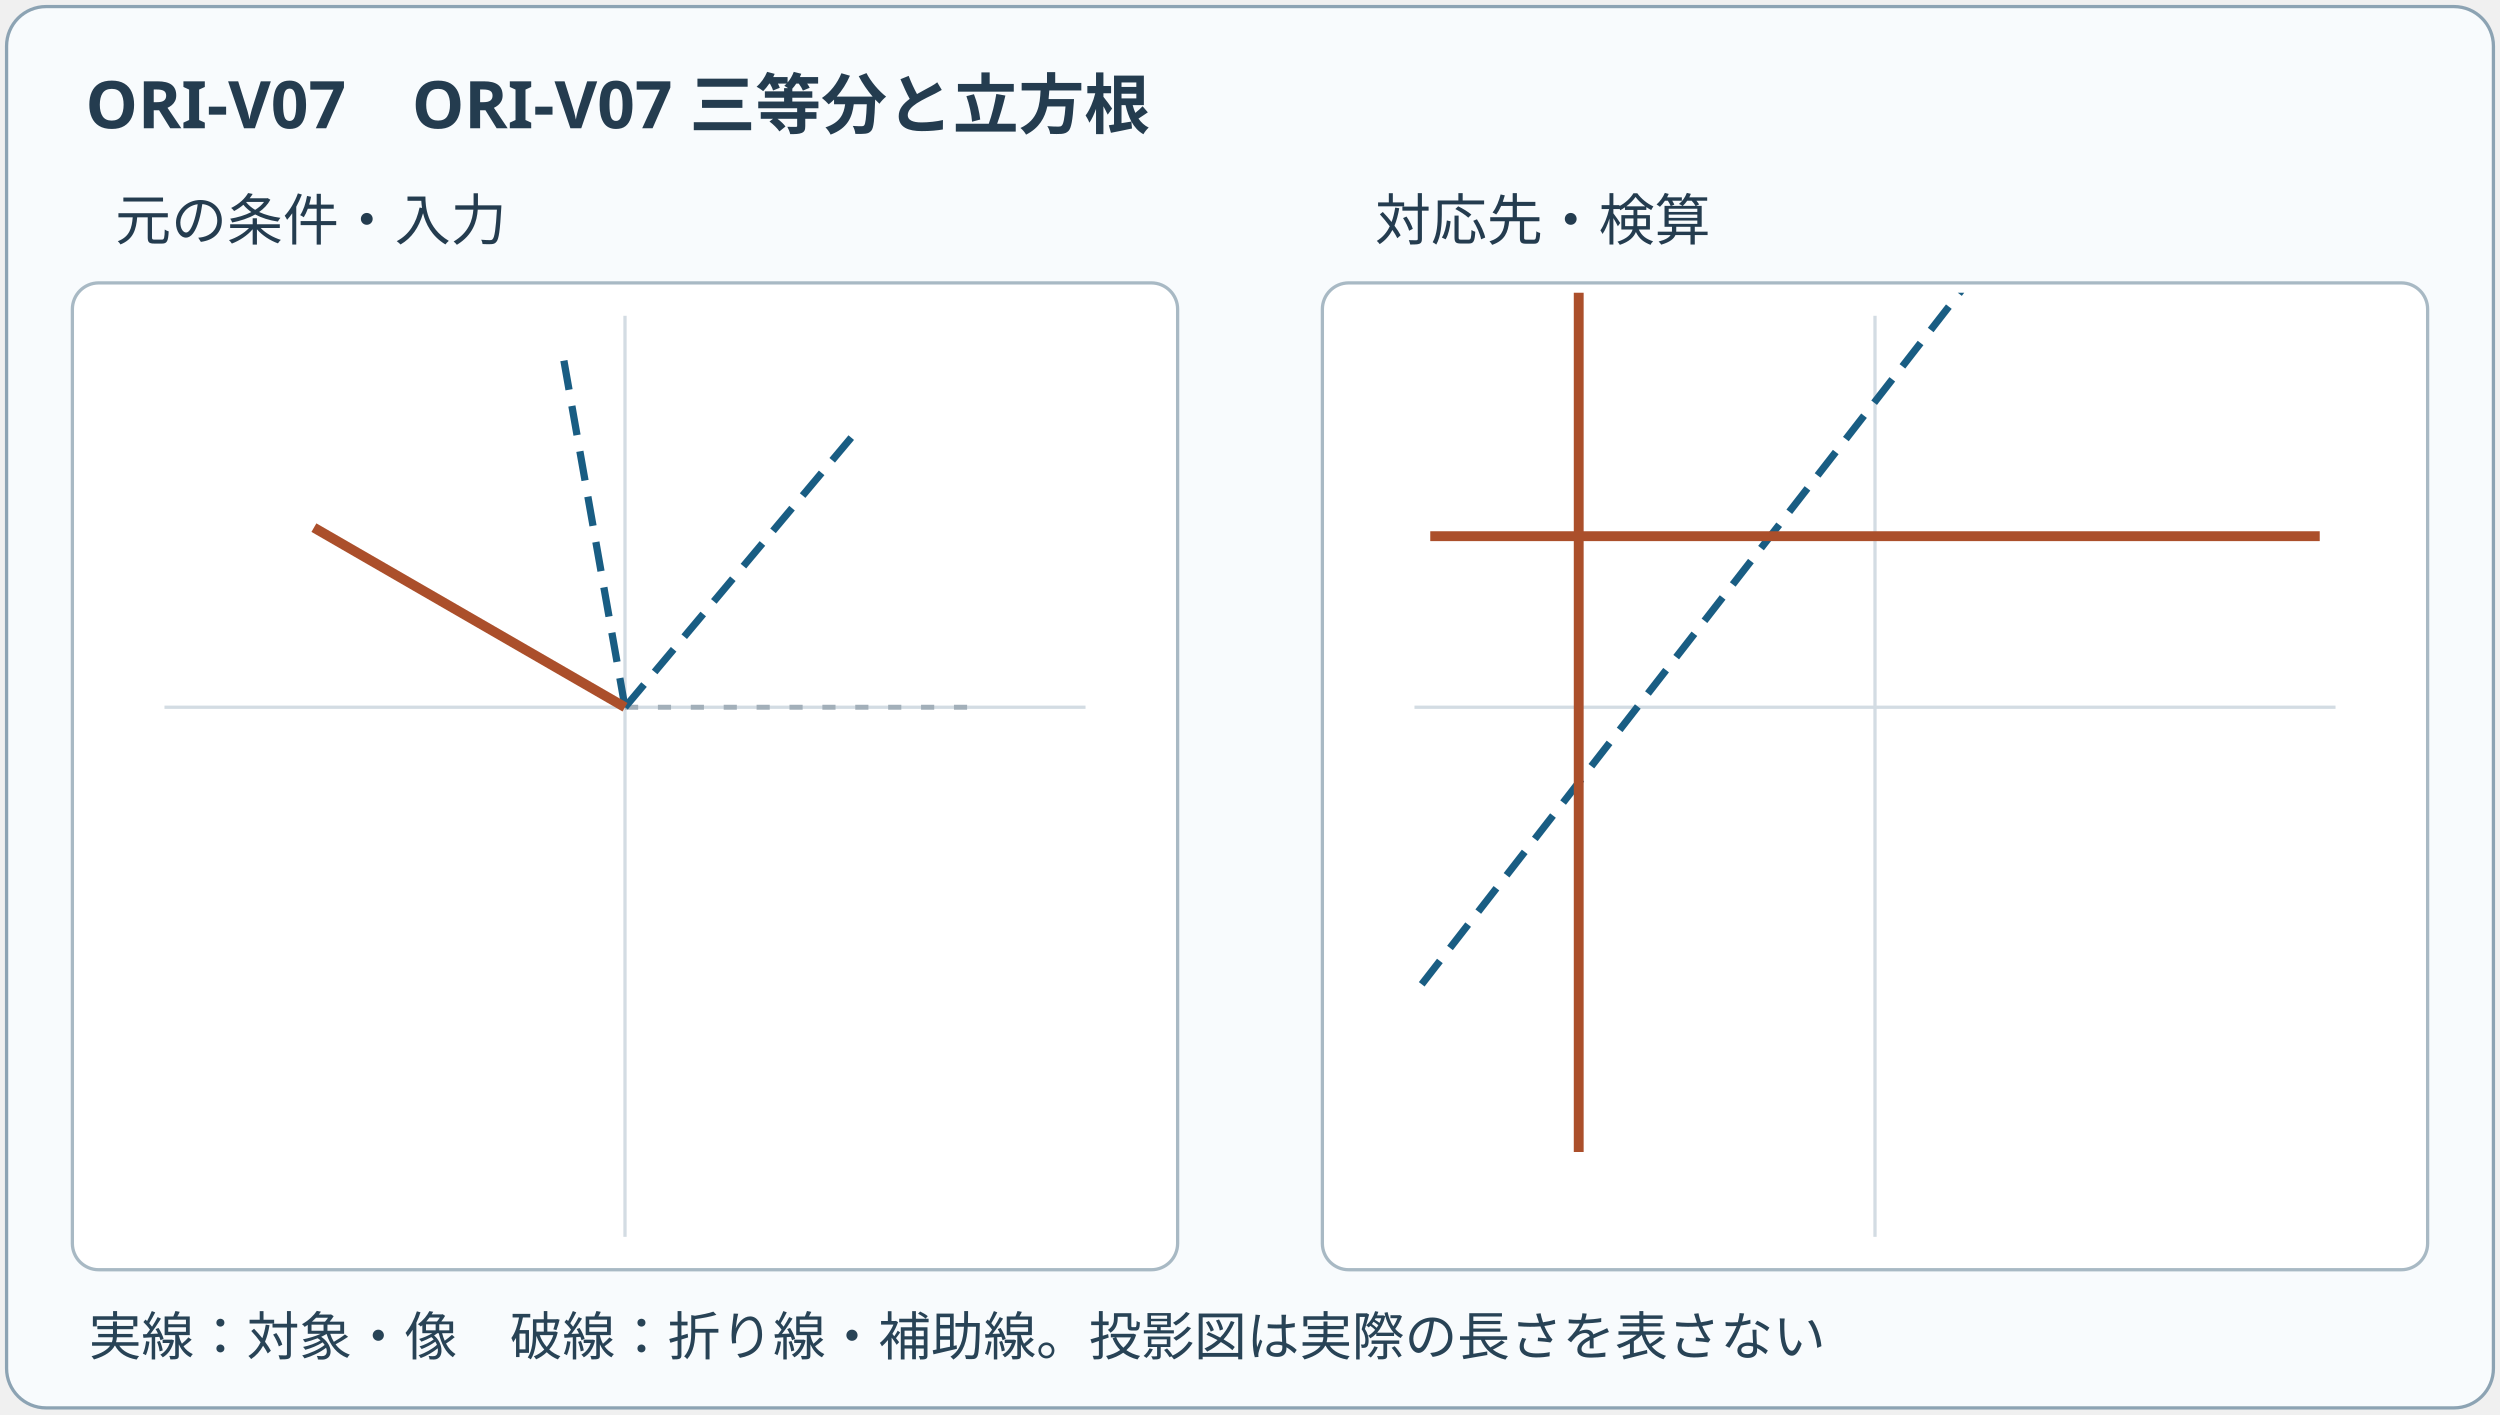
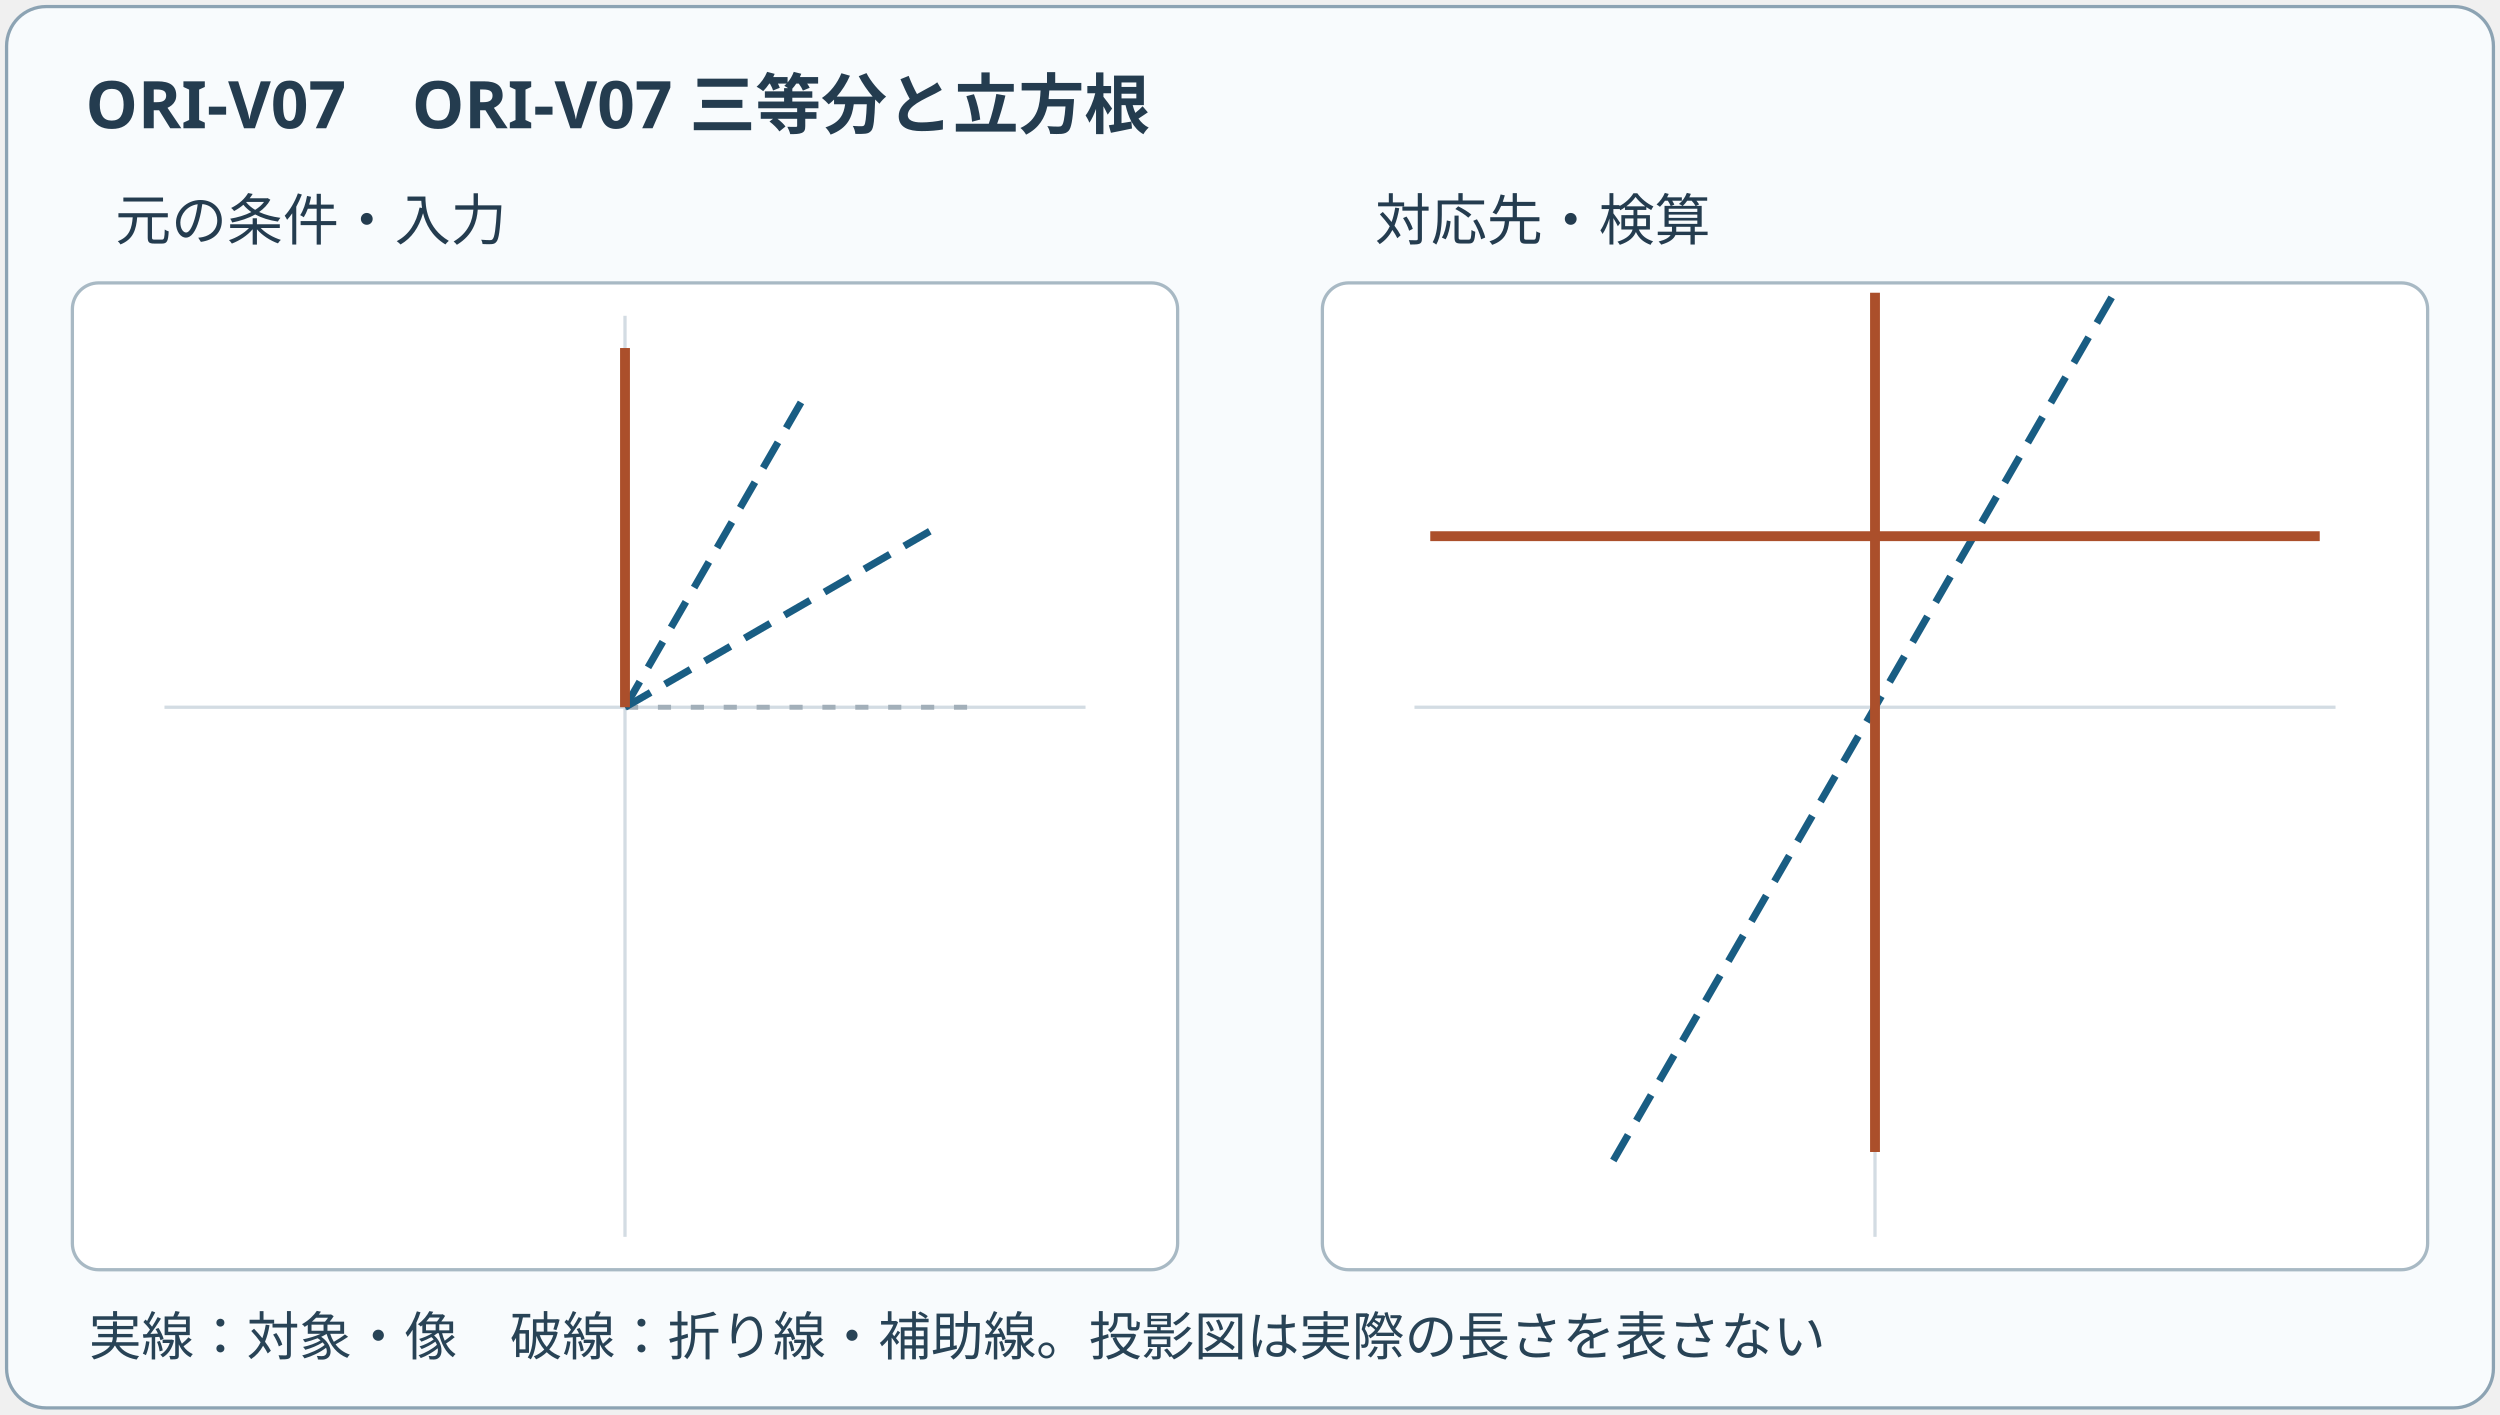
<svg xmlns="http://www.w3.org/2000/svg" viewBox="0 0 760 430" role="img" aria-labelledby="title desc" data-layout-lint="strict">
  <defs>
    <clipPath id="ori-b-left">
      <rect x="24" y="89" width="332" height="294" />
    </clipPath>
    <clipPath id="ori-b-right">
      <rect x="404" y="89" width="332" height="294" />
    </clipPath>
  </defs>
  <rect x="2" y="2" width="756" height="426" rx="12" fill="#f8fbfd" stroke="#8ca3b3" />
  <rect x="22" y="86" width="336" height="300" rx="8" fill="#fff" stroke="#a8b9c4" />
  <rect x="402" y="86" width="336" height="300" rx="8" fill="#fff" stroke="#a8b9c4" />
  <text x="26" y="39" font-size="20" font-weight="700" font-family="system-ui,sans-serif" fill="#243c4f">ORI-V07　ORI-V07 三等分と立方根</text>
  <text x="35" y="73" font-size="17" font-family="system-ui,sans-serif" fill="#243c4f">元の条件・入力</text>
  <text x="418" y="73" font-size="17" font-family="system-ui,sans-serif" fill="#243c4f">対応先・検算</text>
  <g clip-path="url(#ori-b-left)">
    <line x1="50" y1="215" x2="330" y2="215" stroke="#d3dce3" />
    <line x1="190" y1="96" x2="190" y2="376" stroke="#d3dce3" />
    <line x1="190.00" y1="215.00" x2="299.20" y2="215.00" stroke="#a2afb9" stroke-width="1.5" stroke-dasharray="4 6" />
-     <line x1="190.00" y1="215.00" x2="260.19" y2="131.35" stroke="#195d83" stroke-width="2.2" stroke-dasharray="9 5" />
-     <line x1="190.00" y1="215.00" x2="171.04" y2="107.46" stroke="#195d83" stroke-width="2.2" stroke-dasharray="9 5" />
-     <line x1="190.00" y1="215.00" x2="95.43" y2="160.40" stroke="#ab4f2b" stroke-width="3" />
+     <line x1="190.00" y1="215.00" x2="284.57" y2="160.40" stroke="#195d83" stroke-width="2.2" stroke-dasharray="9 5" />
+     <line x1="190.00" y1="215.00" x2="244.60" y2="120.43" stroke="#195d83" stroke-width="2.2" stroke-dasharray="9 5" />
+     <line x1="190.00" y1="215.00" x2="190.00" y2="105.80" stroke="#ab4f2b" stroke-width="3" />
  </g>
  <g clip-path="url(#ori-b-right)">
    <line x1="430" y1="215" x2="710" y2="215" stroke="#d3dce3" />
    <line x1="570" y1="96" x2="570" y2="376" stroke="#d3dce3" />
-     <line x1="432.20" y1="299.23" x2="604.91" y2="77.20" stroke="#195d83" stroke-width="2.2" stroke-dasharray="9 5" />
-     <line x1="479.93" y1="350.20" x2="479.93" y2="79.80" stroke="#ab4f2b" stroke-width="3" />
+     <line x1="490.44" y1="352.80" x2="649.56" y2="77.20" stroke="#195d83" stroke-width="2.2" stroke-dasharray="9 5" />
+     <line x1="570.00" y1="350.20" x2="570.00" y2="79.80" stroke="#ab4f2b" stroke-width="3" />
    <line x1="434.80" y1="163.00" x2="705.20" y2="163.00" stroke="#ab4f2b" stroke-width="3" />
  </g>
  <text x="27" y="412" font-family="system-ui,sans-serif" font-size="16" fill="#284356">実線：対象・像　破線：折り線・補助線。投影図は実際の長さを表さない</text>
</svg>
